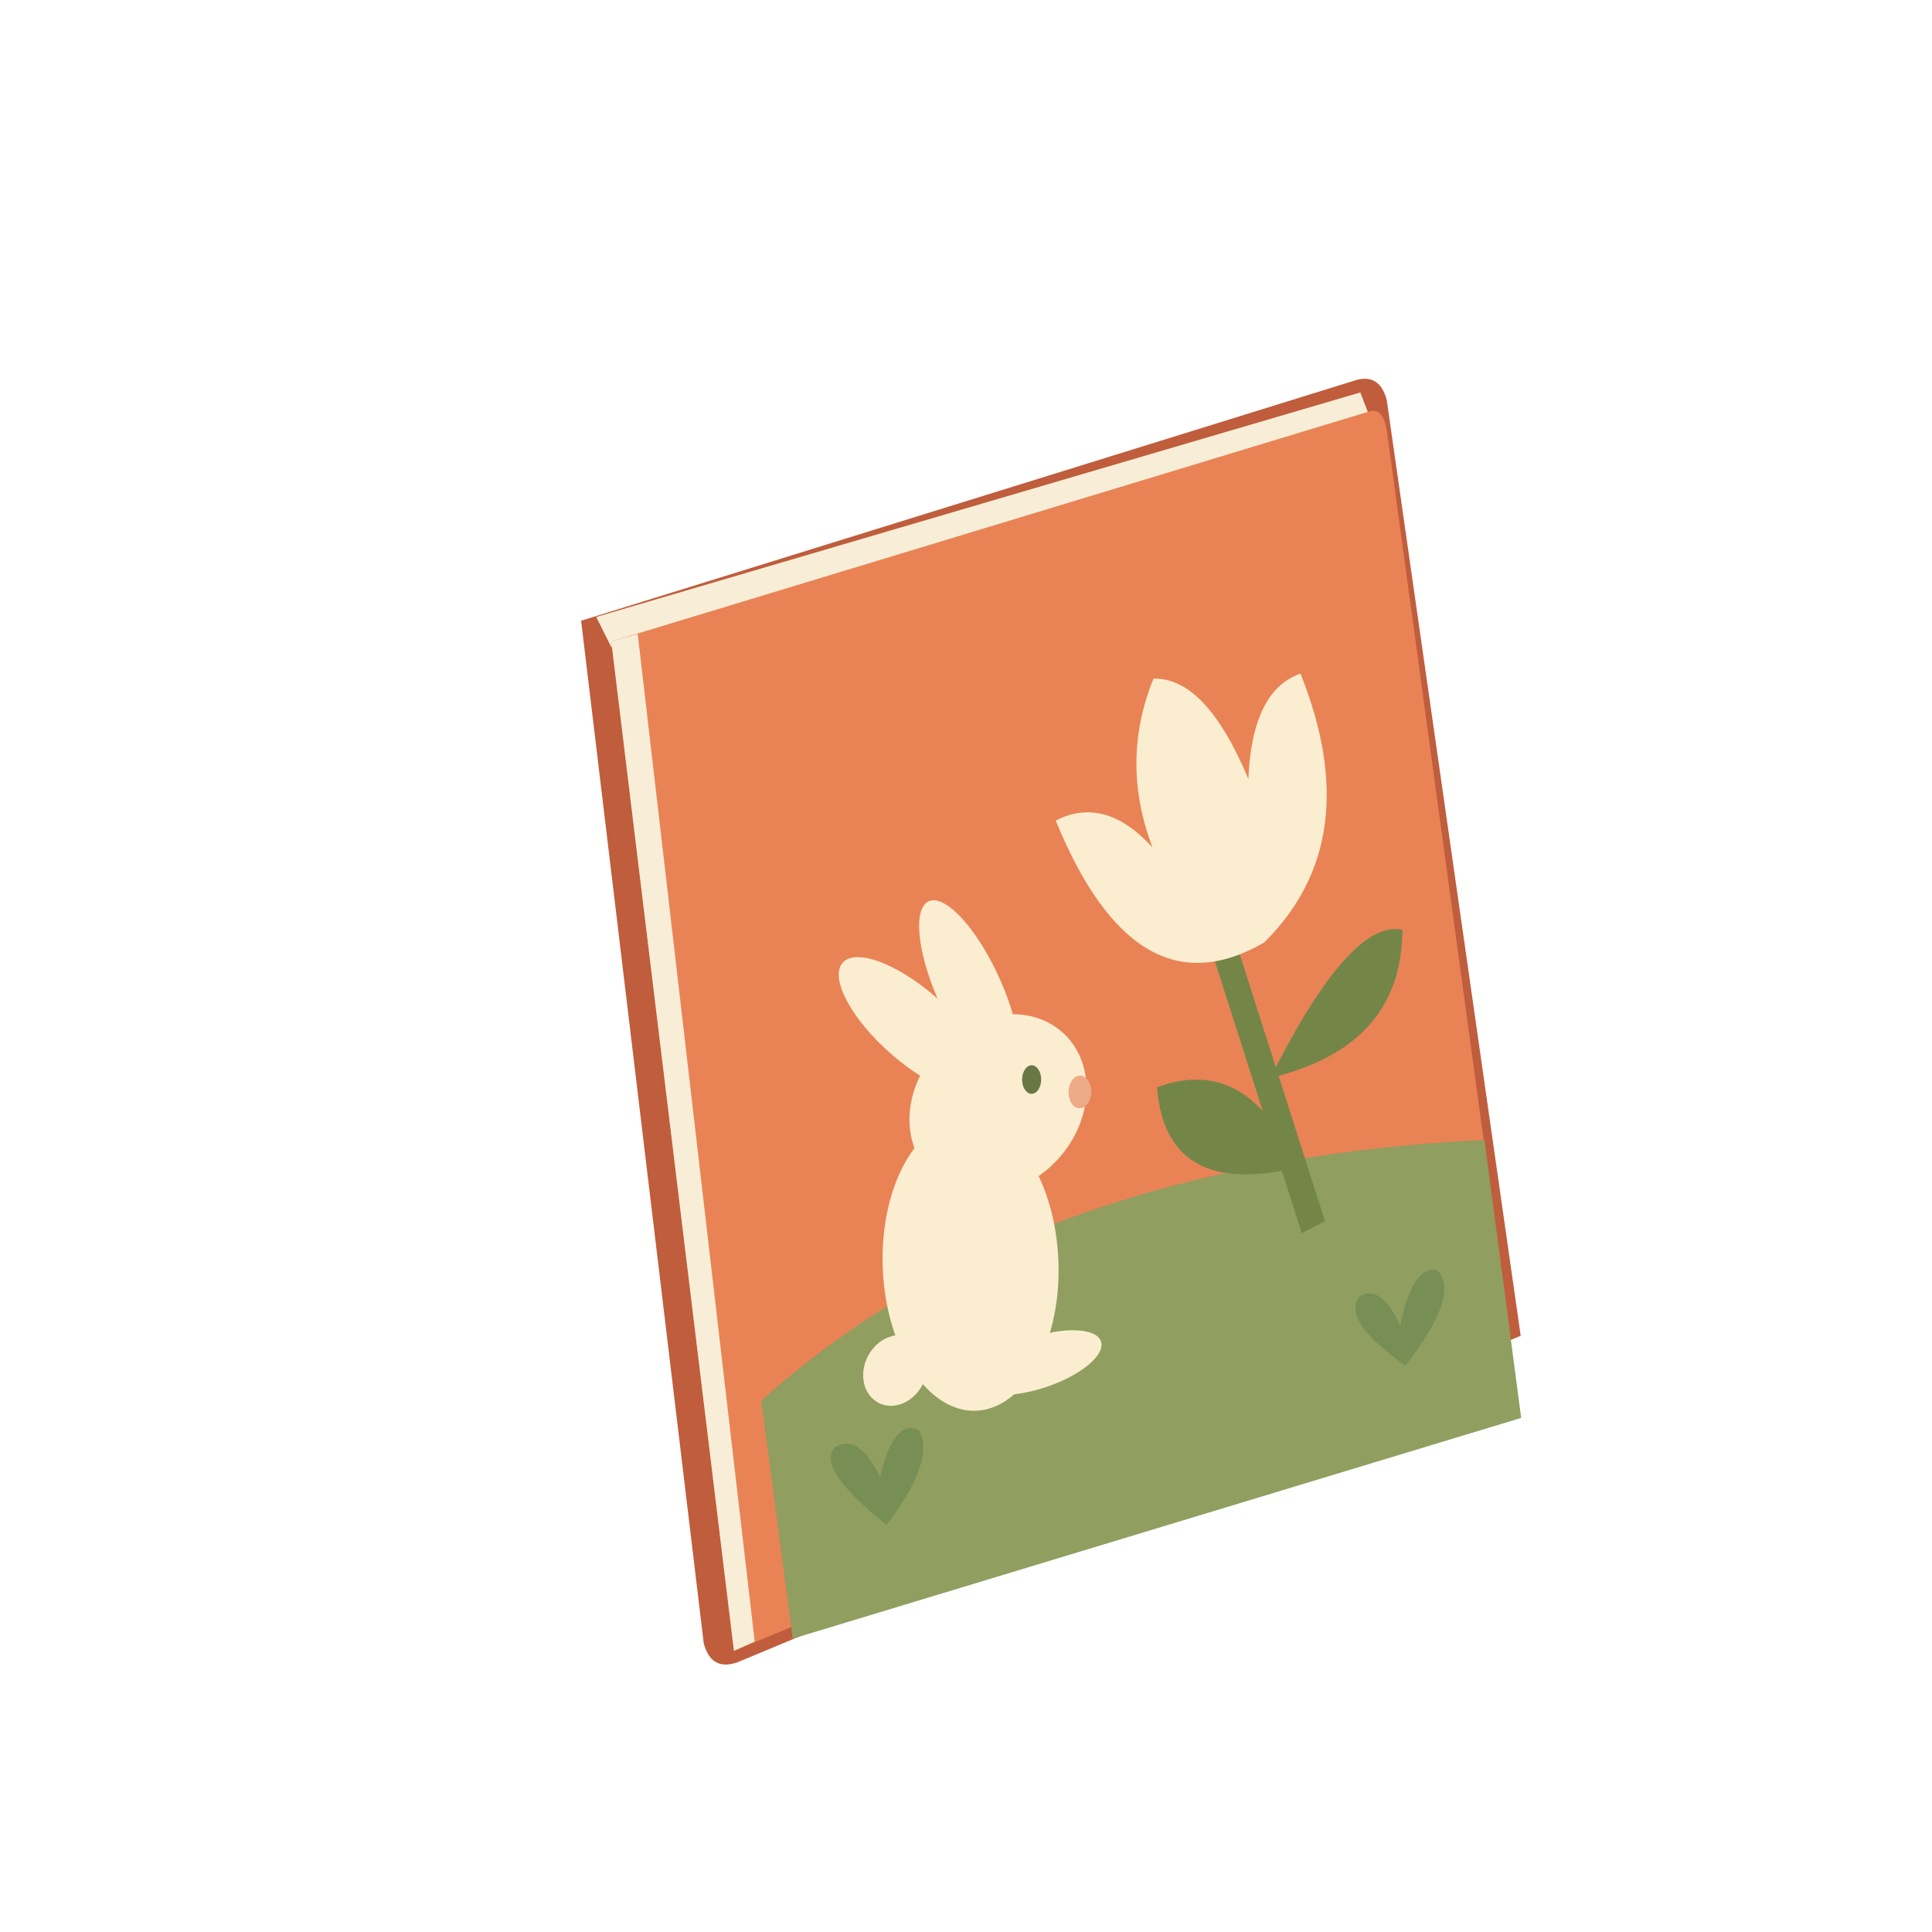
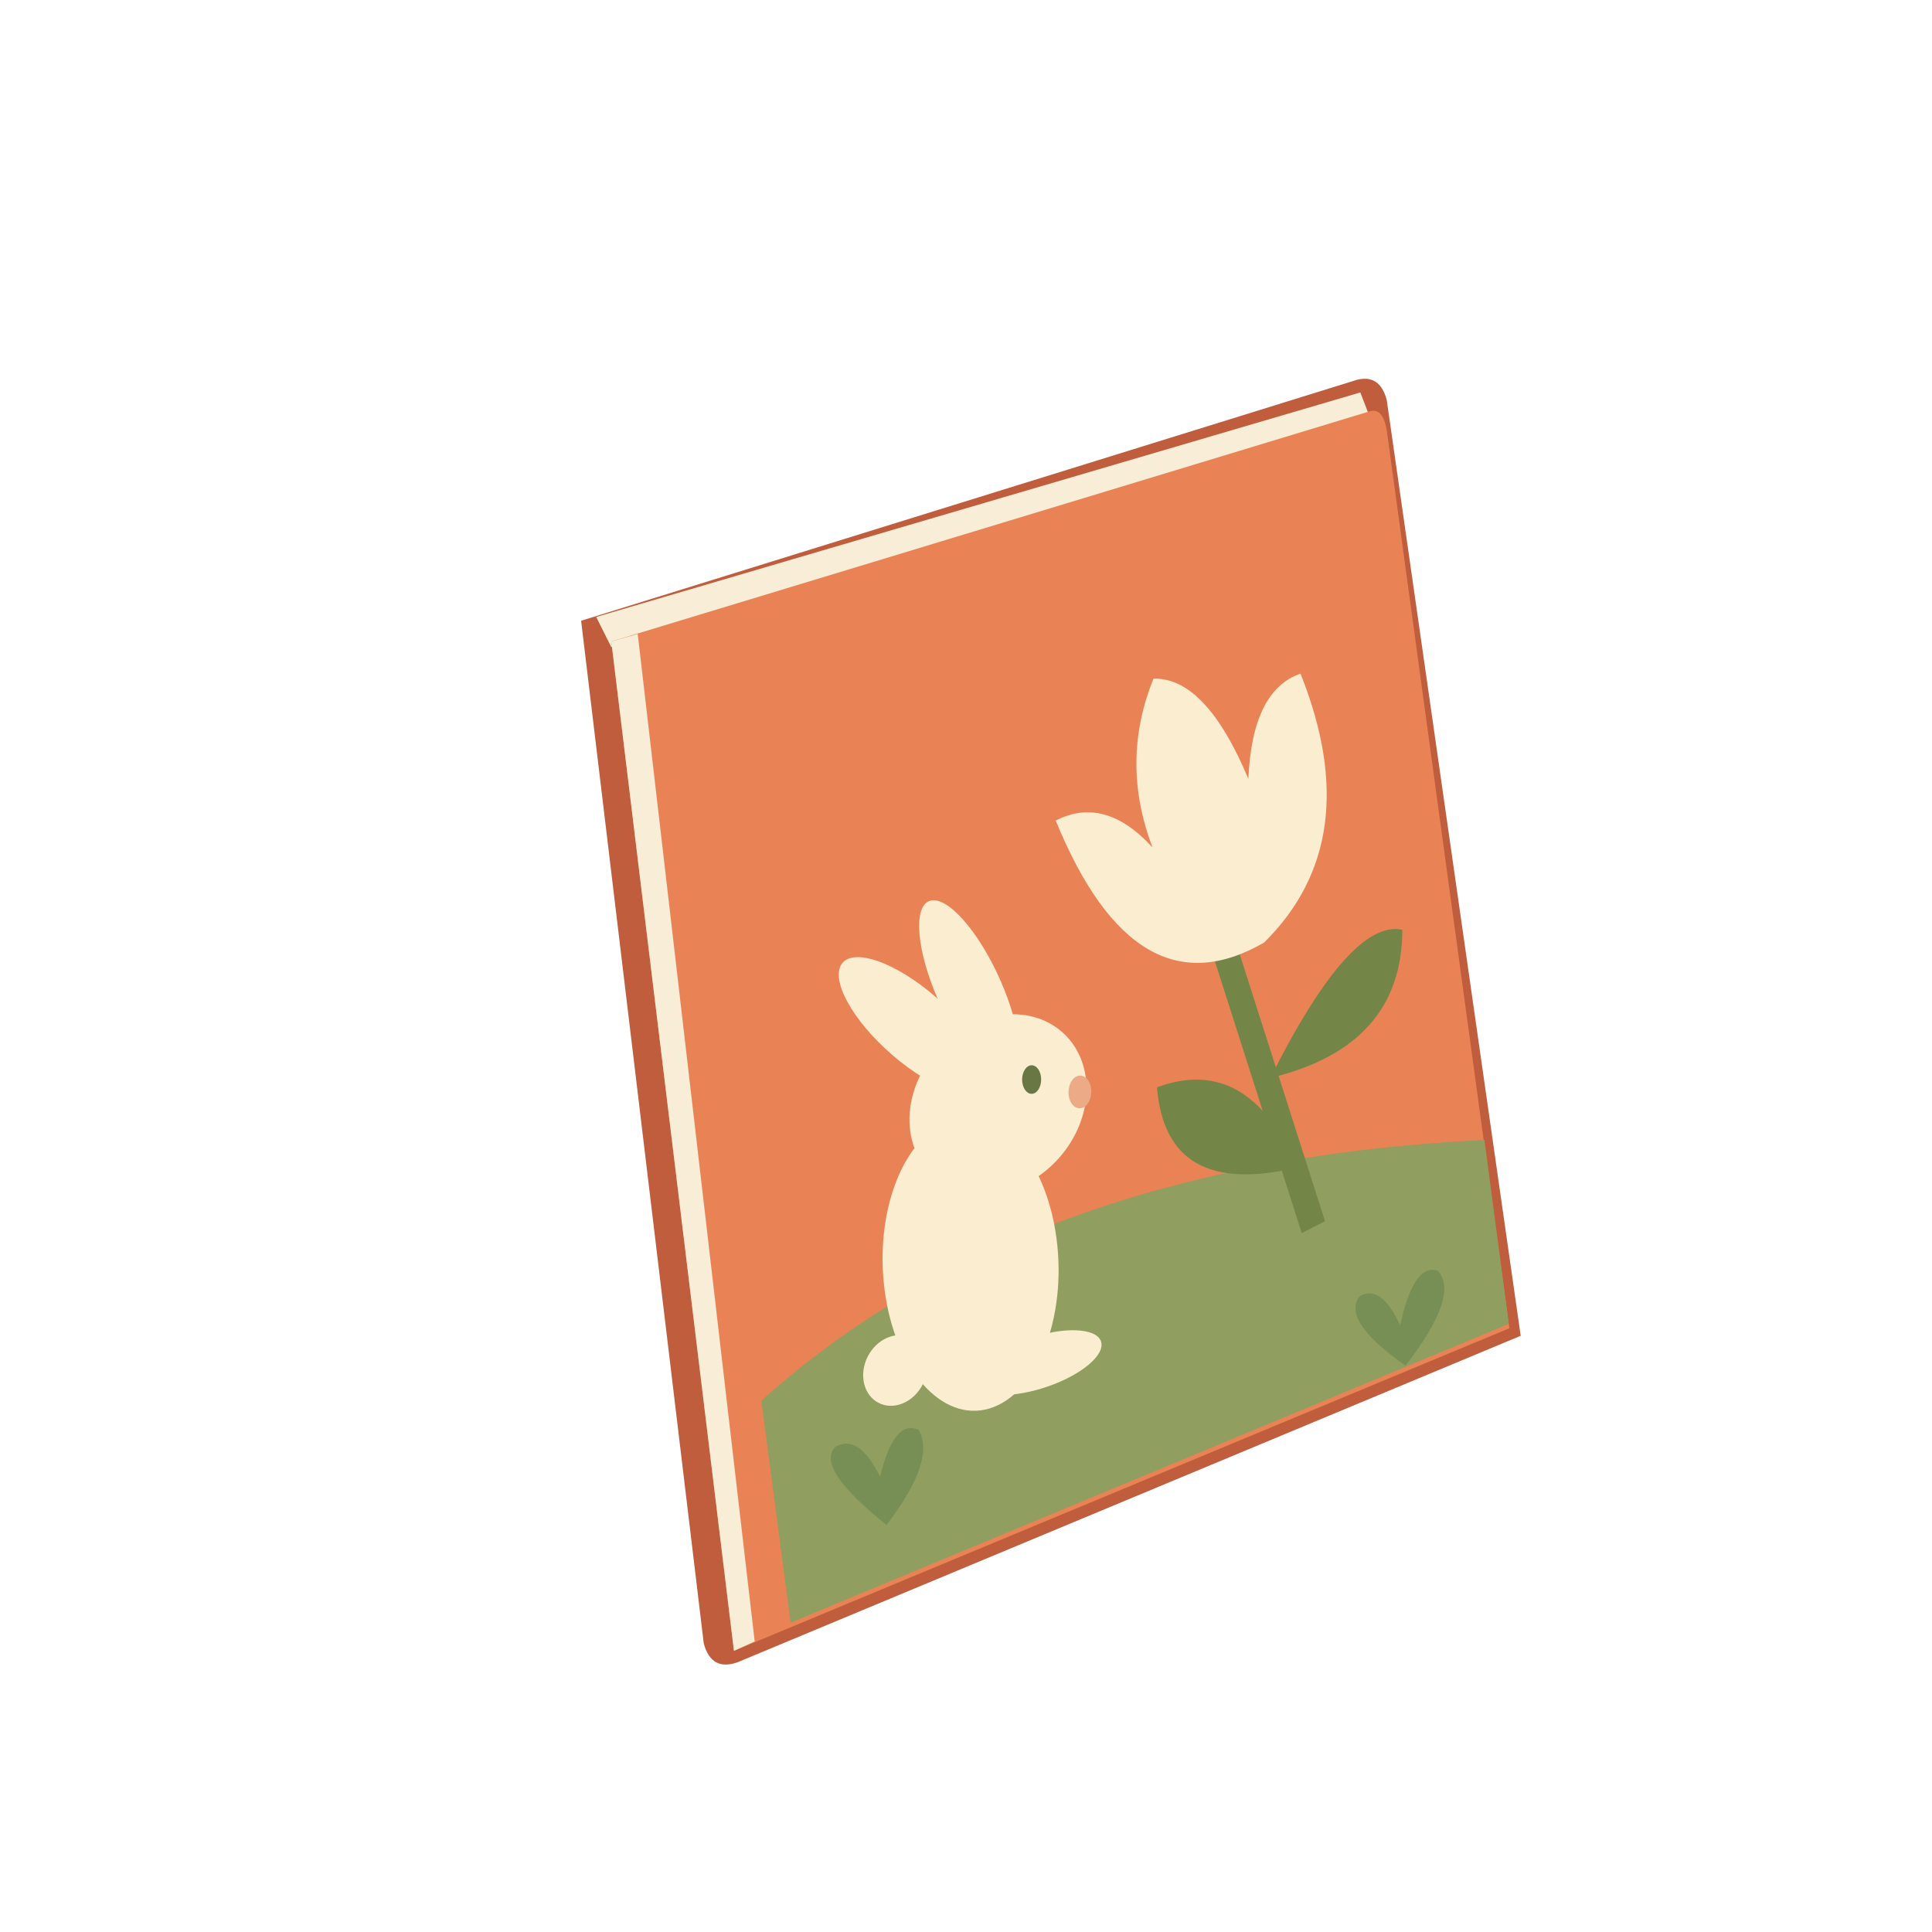
<svg xmlns="http://www.w3.org/2000/svg" width="1024" height="1024" viewBox="0 0 1024 1024">
  <path d="M308 329L717 202Q731 197 735 212L806 708L391 881Q377 886 373 871Z" fill="#BF5D3D" />
  <path d="M316 327L721 208L726 221L324 343Z" fill="#F8EED7" />
  <path d="M324 340L726 218Q733 216 735 228L800 704L389 875Z" fill="#E98356" />
  <path d="M324 340L338 336L400 870L389 875Z" fill="#F8EED7" />
  <g transform="matrix(0.99,-0.3,0.14,1.06,338,340)">
-     <path d="M12 383Q165 307 402 363V502H12Z" fill="#909E60" />
+     <path d="M12 383Q165 307 402 363L402 455L12 494Z" fill="#909E60" />
    <path d="M308 380L280 227" stroke="#738647" stroke-width="13" />
    <path d="M304 349Q234 345 237 290Q286 287 304 349M296 302Q348 237 374 250Q366 306 296 302" fill="#738647" />
    <path d="M203 147Q230 142 251 174Q240 128 263 93Q290 100 305 155Q313 113 339 112Q362 202 302 236Q231 253 203 147Z" fill="#FAEDD0" />
    <ellipse cx="129" cy="348" rx="46" ry="72" fill="#FAEDD0" />
    <ellipse cx="154" cy="275" rx="47" ry="43" fill="#FAEDD0" />
    <ellipse cx="116" cy="225" rx="17" ry="52" transform="rotate(-39 116 225)" fill="#FAEDD0" />
    <ellipse cx="147" cy="216" rx="16" ry="51" transform="rotate(-18 147 216)" fill="#FAEDD0" />
    <ellipse cx="157" cy="405" rx="34" ry="13" fill="#FAEDD0" />
    <circle cx="83" cy="388" r="17" fill="#FAEDD0" />
    <ellipse cx="173" cy="268" rx="5" ry="7" fill="#687744" />
    <ellipse cx="197" cy="281" rx="6" ry="8" fill="#EDAA86" />
    <path d="M68 461Q35 423 47 416Q60 413 68 437Q79 411 91 420Q98 437 68 461M346 460Q316 429 327 420Q339 417 346 440Q357 412 369 419Q379 434 346 460" fill="#778E55" />
  </g>
</svg>
